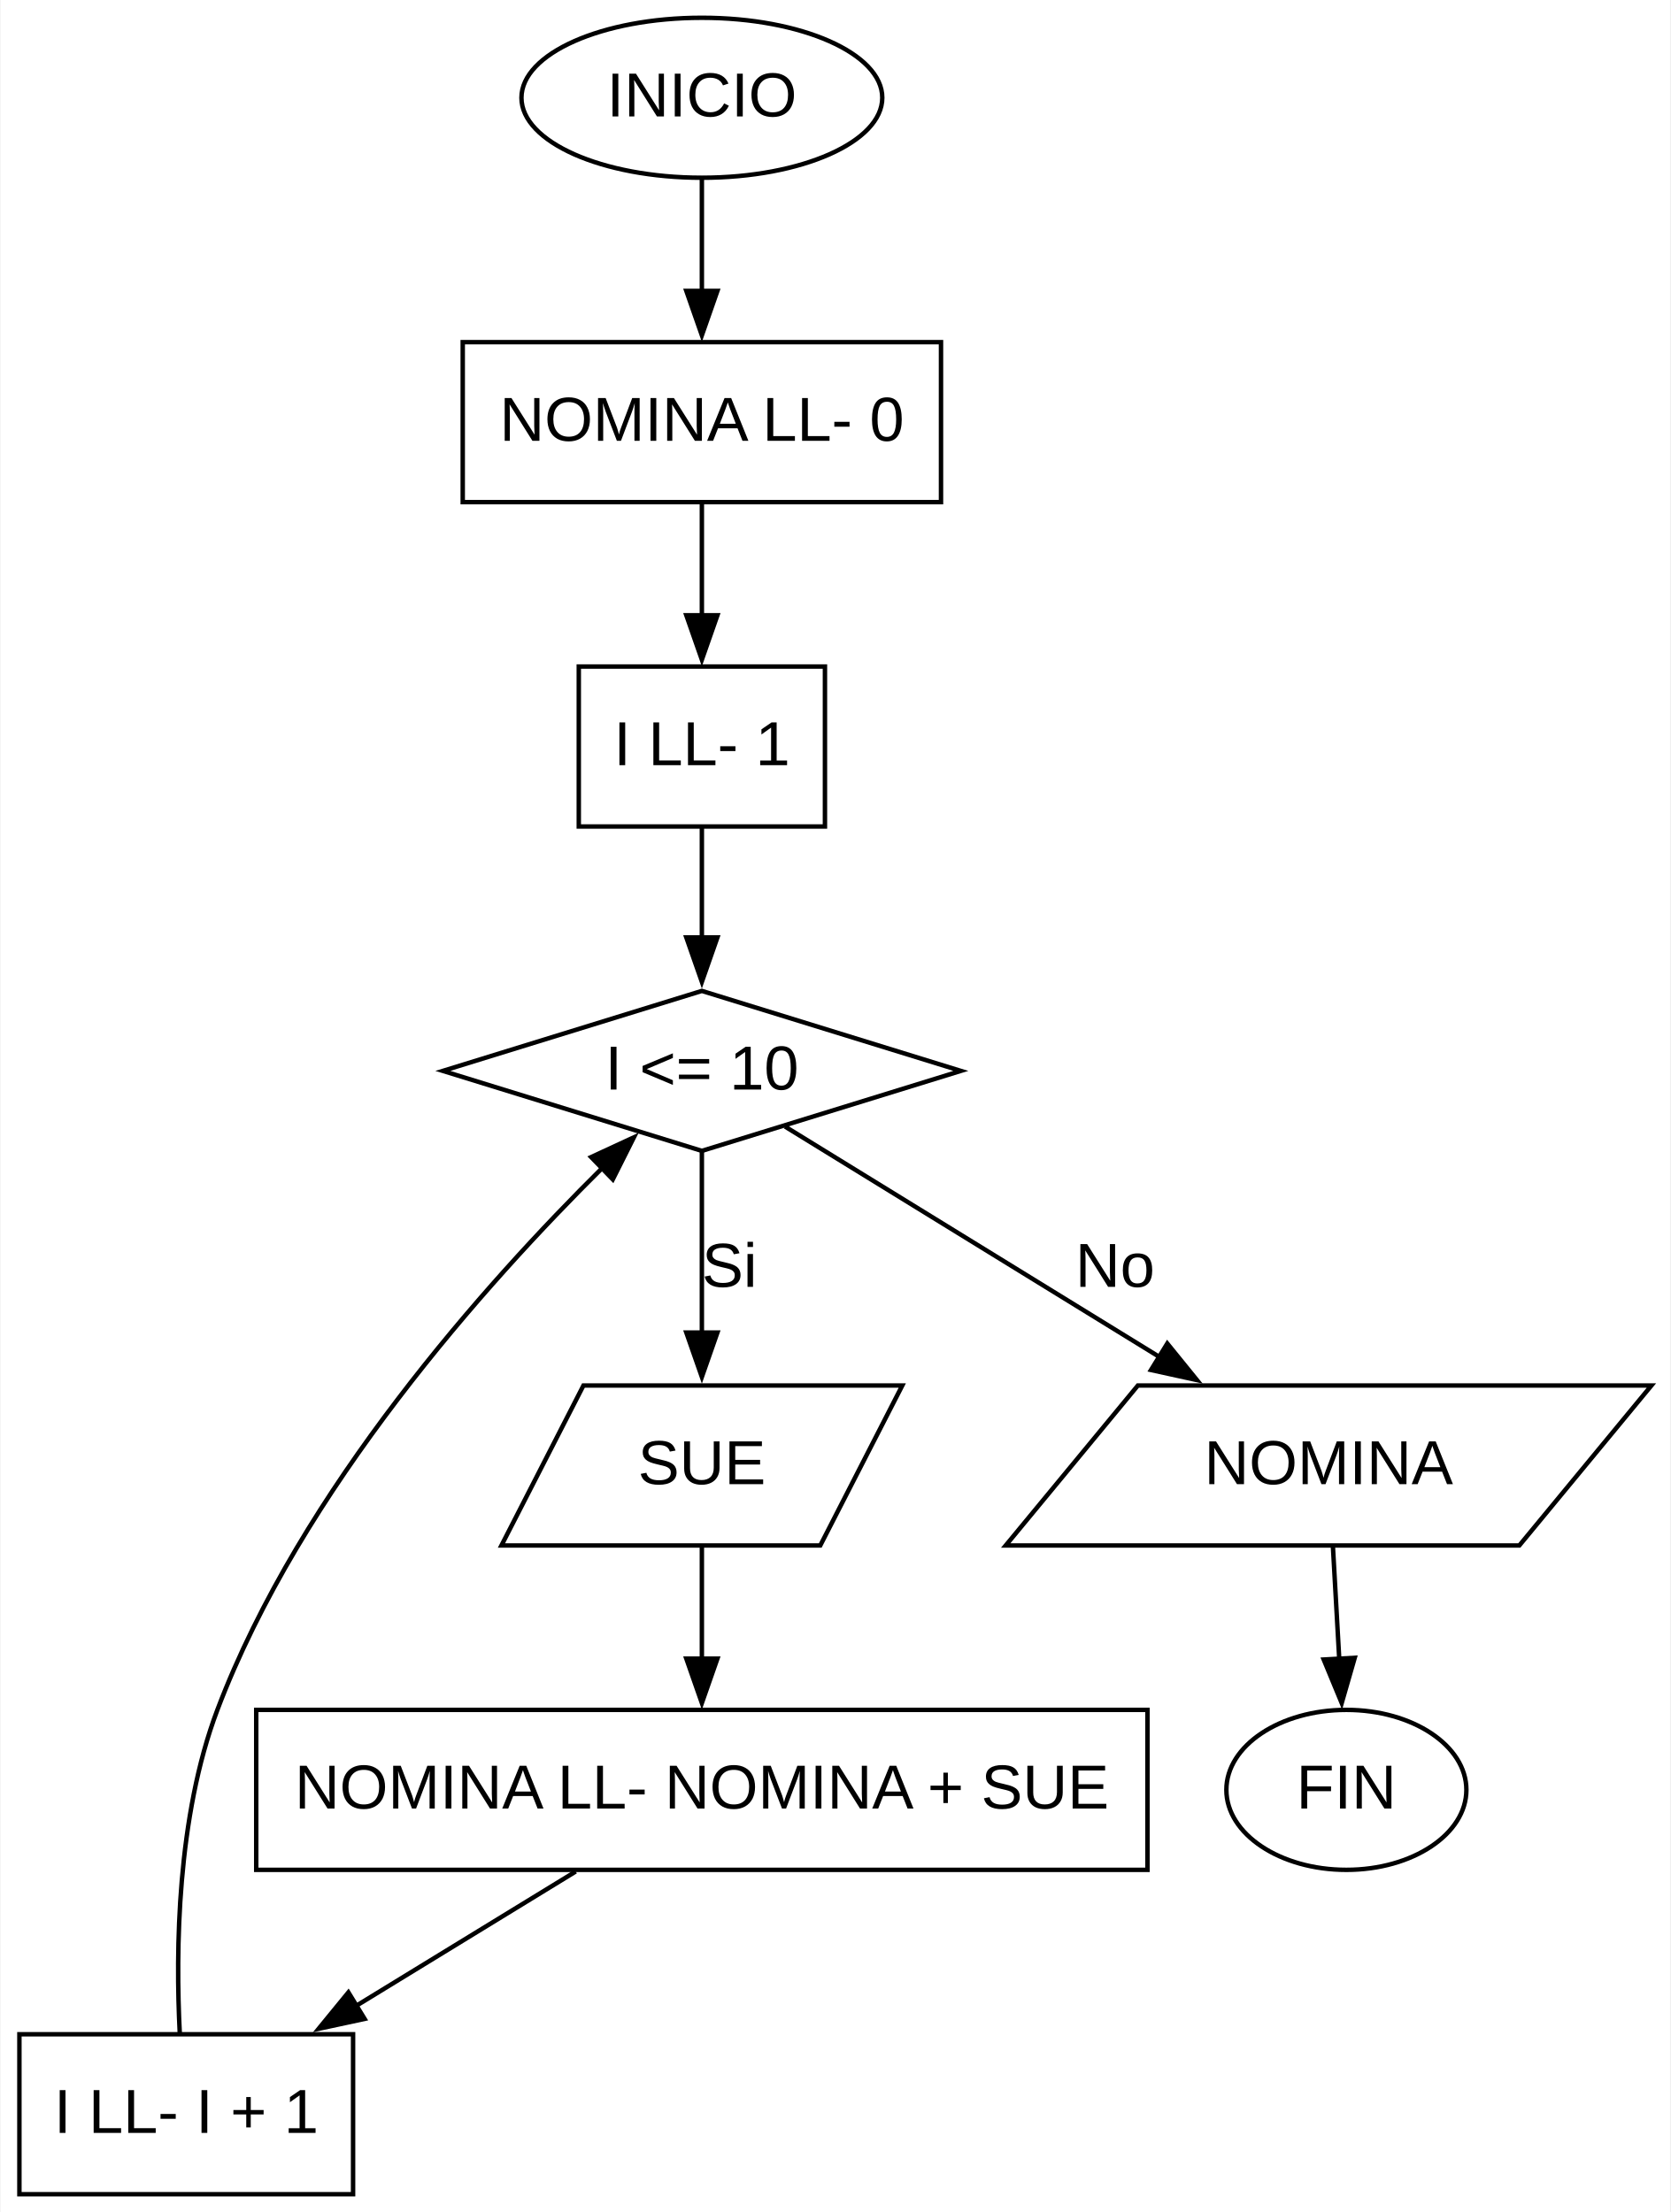
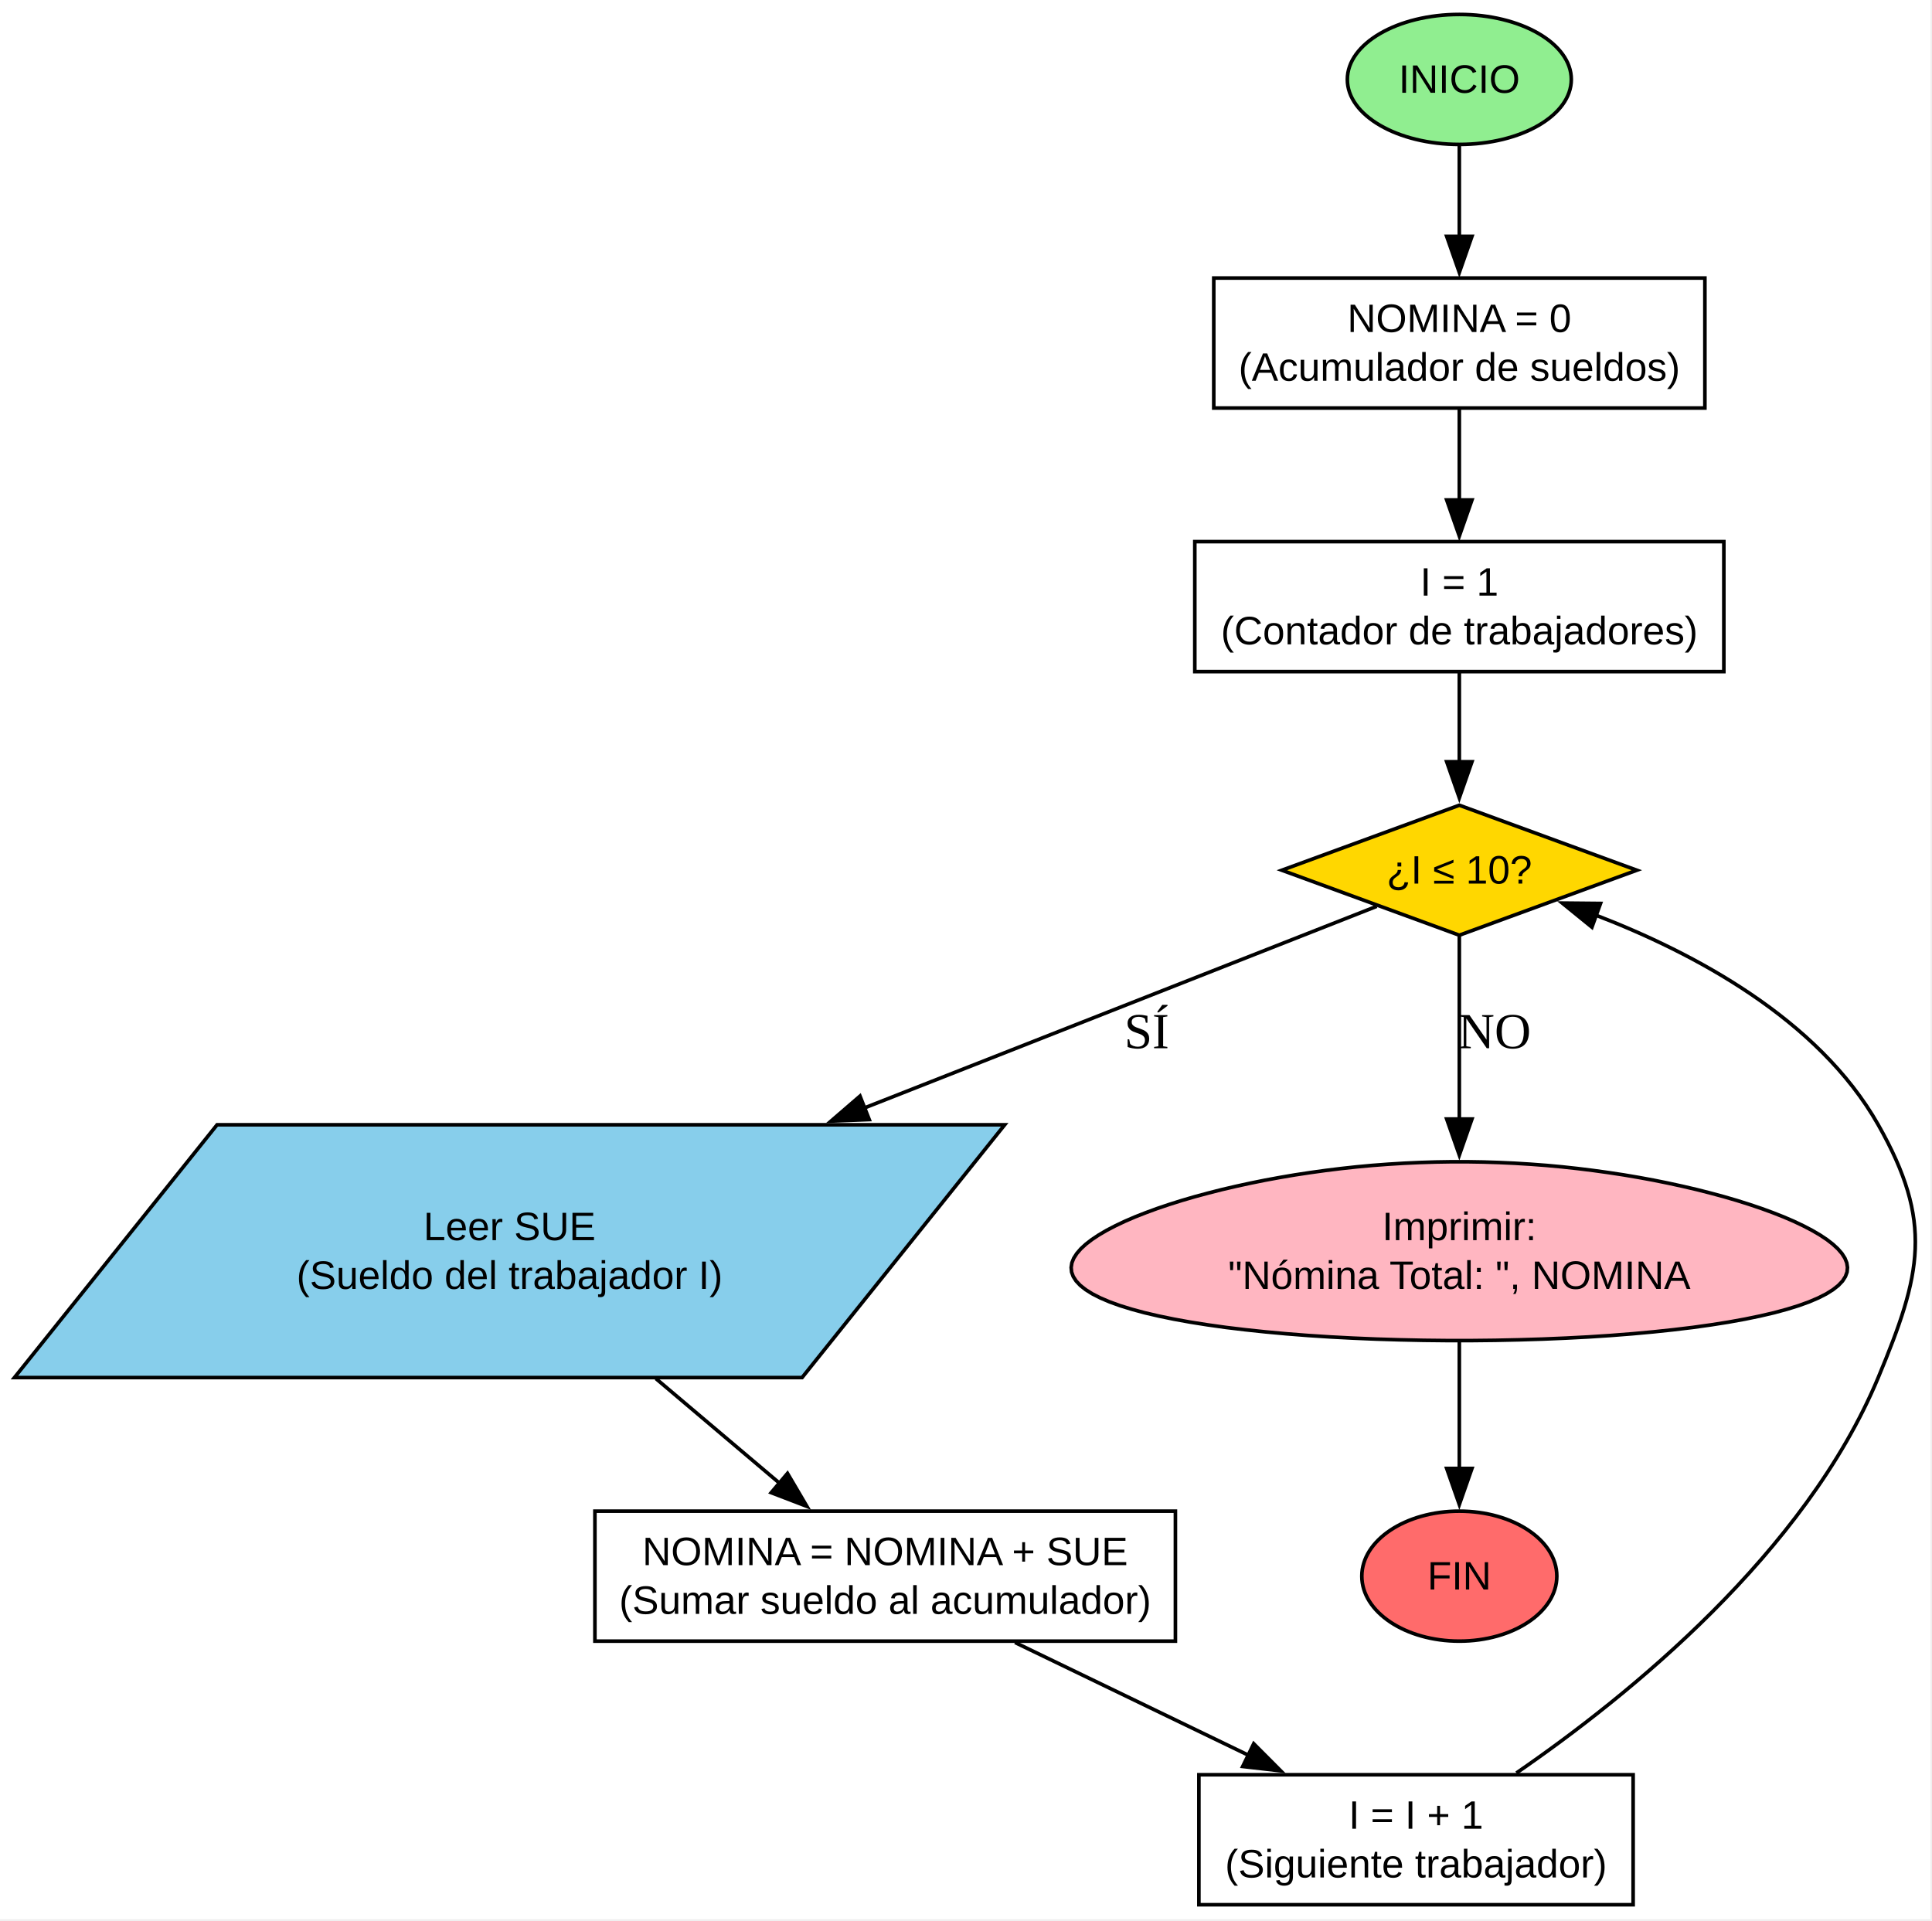
- <svg xmlns="http://www.w3.org/2000/svg" width="376pt" height="498pt" viewBox="0.00 0.00 375.58 497.80">
-   <g id="graph0" class="graph" transform="translate(4,493.8) scale(1)" data-name="Diagrama_3_3">
-     <polygon fill="white" stroke="none" points="-4,4 -4,-493.8 371.58,-493.8 371.58,4 -4,4" />
-     <g id="node1" class="node" pointer-events="visible" data-name="inicio">
-       <ellipse fill="none" stroke="black" cx="153.77" cy="-471.8" rx="40.59" ry="18" />
-       <text text-anchor="middle" x="153.77" y="-467.6" font-family="Arial" font-size="14.00">INICIO</text>
+ <svg xmlns="http://www.w3.org/2000/svg" width="535pt" height="532pt" viewBox="0.00 0.00 535.00 532.00">
+   <g id="graph0" class="graph" transform="scale(1 1) rotate(0) translate(4 527.5)">
+     <polygon fill="white" stroke="none" points="-4,4 -4,-527.5 530.56,-527.5 530.56,4 -4,4" />
+     <g id="node1" class="node">
+       <ellipse fill="#90ee90" stroke="black" cx="400.11" cy="-505.5" rx="31.01" ry="18" />
+       <text xml:space="preserve" text-anchor="middle" x="400.11" y="-501.8" font-family="Arial" font-size="11.00">INICIO</text>
    </g>
-     <g id="node3" class="node" pointer-events="visible" data-name="init_nom">
-       <polygon fill="none" stroke="black" points="207.57,-416.8 99.97,-416.8 99.97,-380.8 207.57,-380.8 207.57,-416.8" />
-       <text text-anchor="middle" x="153.77" y="-394.6" font-family="Arial" font-size="14.00">NOMINA LL- 0</text>
+     <g id="node2" class="node">
+       <polygon fill="none" stroke="black" points="468.11,-450.5 332.11,-450.5 332.11,-414.5 468.11,-414.5 468.11,-450.5" />
+       <text xml:space="preserve" text-anchor="middle" x="400.11" y="-435.55" font-family="Arial" font-size="11.00">NOMINA = 0</text>
+       <text xml:space="preserve" text-anchor="middle" x="400.11" y="-422.05" font-family="Arial" font-size="11.00">(Acumulador de sueldos)</text>
    </g>
-     <g id="edge1" class="edge" data-name="inicio-&gt;init_nom">
-       <path fill="none" stroke="black" d="M153.77,-453.61C153.77,-446.03 153.77,-436.9 153.77,-428.34" />
-       <polygon fill="black" stroke="black" points="157.27,-428.34 153.77,-418.34 150.27,-428.34 157.27,-428.34" />
+     <g id="edge1" class="edge">
+       <path fill="none" stroke="black" d="M400.11,-487.31C400.11,-479.73 400.11,-470.6 400.11,-462.04" />
+       <polygon fill="black" stroke="black" points="403.61,-462.04 400.11,-452.04 396.61,-462.04 403.61,-462.04" />
    </g>
-     <g id="node2" class="node" pointer-events="visible" data-name="fin">
-       <ellipse fill="none" stroke="black" cx="298.77" cy="-91" rx="27" ry="18" />
-       <text text-anchor="middle" x="298.77" y="-86.8" font-family="Arial" font-size="14.00">FIN</text>
+     <g id="node3" class="node">
+       <polygon fill="none" stroke="black" points="473.36,-377.5 326.86,-377.5 326.86,-341.5 473.36,-341.5 473.36,-377.5" />
+       <text xml:space="preserve" text-anchor="middle" x="400.11" y="-362.55" font-family="Arial" font-size="11.00">I = 1</text>
+       <text xml:space="preserve" text-anchor="middle" x="400.11" y="-349.05" font-family="Arial" font-size="11.00">(Contador de trabajadores)</text>
    </g>
-     <g id="node4" class="node" pointer-events="visible" data-name="init_i">
-       <polygon fill="none" stroke="black" points="181.46,-343.8 126.08,-343.8 126.08,-307.8 181.46,-307.8 181.46,-343.8" />
-       <text text-anchor="middle" x="153.77" y="-321.6" font-family="Arial" font-size="14.00">I LL- 1</text>
+     <g id="edge2" class="edge">
+       <path fill="none" stroke="black" d="M400.11,-414.31C400.11,-406.73 400.11,-397.6 400.11,-389.04" />
+       <polygon fill="black" stroke="black" points="403.61,-389.04 400.11,-379.04 396.61,-389.04 403.61,-389.04" />
    </g>
-     <g id="edge2" class="edge" data-name="init_nom-&gt;init_i">
-       <path fill="none" stroke="black" d="M153.77,-380.61C153.77,-373.03 153.77,-363.9 153.77,-355.34" />
-       <polygon fill="black" stroke="black" points="157.27,-355.34 153.77,-345.34 150.27,-355.34 157.27,-355.34" />
+     <g id="node4" class="node">
+       <polygon fill="#ffd700" stroke="black" points="400.11,-304.5 350.96,-286.5 400.11,-268.5 449.26,-286.5 400.11,-304.5" />
+       <text xml:space="preserve" text-anchor="middle" x="400.11" y="-282.8" font-family="Arial" font-size="11.00">¿I ≤ 10?</text>
    </g>
-     <g id="node9" class="node" pointer-events="visible" data-name="cond">
-       <polygon fill="none" stroke="black" points="153.77,-270.8 95.5,-252.8 153.77,-234.8 212.03,-252.8 153.77,-270.8" />
-       <text text-anchor="middle" x="153.77" y="-248.6" font-family="Arial" font-size="14.00">I &lt;= 10</text>
+     <g id="edge3" class="edge">
+       <path fill="none" stroke="black" d="M400.11,-341.31C400.11,-333.84 400.11,-324.87 400.11,-316.42" />
+       <polygon fill="black" stroke="black" points="403.61,-316.54 400.11,-306.54 396.61,-316.54 403.61,-316.54" />
    </g>
-     <g id="edge3" class="edge" data-name="init_i-&gt;cond">
-       <path fill="none" stroke="black" d="M153.77,-307.61C153.77,-300.14 153.77,-291.17 153.77,-282.72" />
-       <polygon fill="black" stroke="black" points="157.27,-282.84 153.77,-272.84 150.27,-282.84 157.27,-282.84" />
+     <g id="node5" class="node">
+       <polygon fill="#87ceeb" stroke="black" points="274.22,-216 56.11,-216 0,-146 218.11,-146 274.22,-216" />
+       <text xml:space="preserve" text-anchor="middle" x="137.11" y="-184.05" font-family="Arial" font-size="11.00">Leer SUE</text>
+       <text xml:space="preserve" text-anchor="middle" x="137.11" y="-170.55" font-family="Arial" font-size="11.00">(Sueldo del trabajador I)</text>
    </g>
-     <g id="node5" class="node" pointer-events="visible" data-name="proceso_nom">
-       <polygon fill="none" stroke="black" points="254.02,-109 53.51,-109 53.51,-73 254.02,-73 254.02,-109" />
-       <text text-anchor="middle" x="153.77" y="-86.8" font-family="Arial" font-size="14.00">NOMINA LL- NOMINA + SUE</text>
+     <g id="edge4" class="edge">
+       <path fill="none" stroke="black" d="M377.23,-276.5C345.66,-264.07 286.8,-240.91 235.25,-220.62" />
+       <polygon fill="black" stroke="black" points="236.71,-217.44 226.13,-217.03 234.15,-223.95 236.71,-217.44" />
+       <text xml:space="preserve" text-anchor="middle" x="313.53" y="-237.2" font-family="Times New Roman,serif" font-size="14.00">SÍ</text>
    </g>
-     <g id="node6" class="node" pointer-events="visible" data-name="increment_i">
-       <polygon fill="none" stroke="black" points="75.3,-36 0.23,-36 0.23,0 75.3,0 75.3,-36" />
-       <text text-anchor="middle" x="37.77" y="-13.8" font-family="Arial" font-size="14.00">I LL- I + 1</text>
+     <g id="node8" class="node">
+       <polygon fill="#ffb6c1" stroke="black" points="410.06,-156.31 416.64,-156.45 423.16,-156.65 429.58,-156.92 435.89,-157.25 442.04,-157.65 448.03,-158.12 453.82,-158.65 459.4,-159.24 464.74,-159.88 469.82,-160.59 474.63,-161.35 479.16,-162.17 483.38,-163.04 487.28,-163.95 490.85,-164.92 494.09,-165.92 496.99,-166.97 499.54,-168.06 501.74,-169.18 503.59,-170.34 505.08,-171.52 506.23,-172.73 507.02,-173.97 507.48,-175.22 507.6,-176.49 507.4,-177.77 506.88,-179.06 506.06,-180.35 504.93,-181.65 503.53,-182.94 501.86,-184.23 499.93,-185.51 497.75,-186.78 495.35,-188.03 492.74,-189.27 489.93,-190.48 486.94,-191.66 483.77,-192.82 480.45,-193.94 476.99,-195.03 473.4,-196.08 469.69,-197.08 465.88,-198.05 461.98,-198.96 457.99,-199.83 453.94,-200.65 449.82,-201.41 445.65,-202.12 441.43,-202.76 437.17,-203.35 432.88,-203.88 428.56,-204.35 424.22,-204.75 419.86,-205.08 415.48,-205.35 411.1,-205.55 406.71,-205.69 402.31,-205.76 397.91,-205.76 393.52,-205.69 389.12,-205.55 384.74,-205.35 380.36,-205.08 376,-204.75 371.66,-204.35 367.34,-203.88 363.05,-203.35 358.79,-202.76 354.57,-202.12 350.4,-201.41 346.28,-200.65 342.23,-199.83 338.24,-198.96 334.34,-198.05 330.53,-197.08 326.82,-196.08 323.23,-195.03 319.77,-193.94 316.45,-192.82 313.29,-191.66 310.29,-190.48 307.48,-189.27 304.87,-188.03 302.47,-186.78 300.3,-185.51 298.37,-184.23 296.69,-182.94 295.29,-181.65 294.17,-180.35 293.34,-179.06 292.82,-177.77 292.62,-176.49 292.74,-175.22 293.2,-173.97 294,-172.73 295.14,-171.52 296.63,-170.34 298.48,-169.18 300.68,-168.06 303.23,-166.97 306.13,-165.92 309.37,-164.92 312.94,-163.95 316.85,-163.04 321.06,-162.17 325.59,-161.35 330.4,-160.59 335.48,-159.88 340.82,-159.24 346.4,-158.65 352.19,-158.12 358.18,-157.65 364.33,-157.25 370.64,-156.92 377.06,-156.65 383.58,-156.45 390.16,-156.31 396.79,-156.24 403.43,-156.24 410.06,-156.31" />
+       <text xml:space="preserve" text-anchor="middle" x="400.11" y="-184.05" font-family="Arial" font-size="11.00">Imprimir:</text>
+       <text xml:space="preserve" text-anchor="middle" x="400.11" y="-170.55" font-family="Arial" font-size="11.00">"Nómina Total: ", NOMINA</text>
    </g>
-     <g id="edge6" class="edge" data-name="proceso_nom-&gt;increment_i">
-       <path fill="none" stroke="black" d="M125.39,-72.63C110.5,-63.52 92.06,-52.23 75.94,-42.36" />
-       <polygon fill="black" stroke="black" points="77.9,-39.46 67.54,-37.23 74.25,-45.43 77.9,-39.46" />
+     <g id="edge8" class="edge">
+       <path fill="none" stroke="black" d="M400.11,-268.41C400.11,-254.6 400.11,-234.7 400.11,-217.48" />
+       <polygon fill="black" stroke="black" points="403.61,-217.6 400.11,-207.6 396.61,-217.6 403.61,-217.6" />
+       <text xml:space="preserve" text-anchor="middle" x="409.86" y="-237.2" font-family="Times New Roman,serif" font-size="14.00">NO</text>
    </g>
-     <g id="edge7" class="edge" data-name="increment_i-&gt;cond">
-       <path fill="none" stroke="black" d="M36.31,-36.2C35.36,-54.79 35.67,-84.96 44.77,-109 63.51,-158.53 105.34,-205.18 131.39,-230.98" />
-       <polygon fill="black" stroke="black" points="128.86,-233.4 138.48,-237.85 133.73,-228.38 128.86,-233.4" />
+     <g id="node6" class="node">
+       <polygon fill="none" stroke="black" points="321.49,-109 160.74,-109 160.74,-73 321.49,-73 321.49,-109" />
+       <text xml:space="preserve" text-anchor="middle" x="241.11" y="-94.05" font-family="Arial" font-size="11.00">NOMINA = NOMINA + SUE</text>
+       <text xml:space="preserve" text-anchor="middle" x="241.11" y="-80.55" font-family="Arial" font-size="11.00">(Sumar sueldo al acumulador)</text>
    </g>
-     <g id="node7" class="node" pointer-events="visible" data-name="lectura">
-       <polygon fill="none" stroke="black" points="198.86,-182 127.13,-182 108.68,-146 180.41,-146 198.86,-182" />
-       <text text-anchor="middle" x="153.77" y="-159.8" font-family="Arial" font-size="14.00">SUE</text>
+     <g id="edge5" class="edge">
+       <path fill="none" stroke="black" d="M177.62,-145.72C189.11,-136 201.4,-125.6 212.07,-116.57" />
+       <polygon fill="black" stroke="black" points="214.07,-119.46 219.44,-110.33 209.55,-114.12 214.07,-119.46" />
    </g>
-     <g id="edge5" class="edge" data-name="lectura-&gt;proceso_nom">
-       <path fill="none" stroke="black" d="M153.77,-145.81C153.77,-138.23 153.77,-129.1 153.77,-120.54" />
-       <polygon fill="black" stroke="black" points="157.27,-120.54 153.77,-110.54 150.27,-120.54 157.27,-120.54" />
+     <g id="node7" class="node">
+       <polygon fill="none" stroke="black" points="448.24,-36 327.99,-36 327.99,0 448.24,0 448.24,-36" />
+       <text xml:space="preserve" text-anchor="middle" x="388.11" y="-21.05" font-family="Arial" font-size="11.00">I = I + 1</text>
+       <text xml:space="preserve" text-anchor="middle" x="388.11" y="-7.55" font-family="Arial" font-size="11.00">(Siguiente trabajador)</text>
    </g>
-     <g id="node8" class="node" pointer-events="visible" data-name="escritura">
-       <polygon fill="none" stroke="black" points="367.4,-182 251.86,-182 222.13,-146 337.68,-146 367.4,-182" />
-       <text text-anchor="middle" x="294.77" y="-159.8" font-family="Arial" font-size="14.00">NOMINA</text>
+     <g id="edge6" class="edge">
+       <path fill="none" stroke="black" d="M277.07,-72.63C296.56,-63.22 320.86,-51.48 341.75,-41.39" />
+       <polygon fill="black" stroke="black" points="343.17,-44.59 350.65,-37.09 340.12,-38.29 343.17,-44.59" />
    </g>
-     <g id="edge9" class="edge" data-name="escritura-&gt;fin">
-       <path fill="none" stroke="black" d="M295.74,-145.81C296.17,-138.14 296.69,-128.89 297.18,-120.24" />
-       <polygon fill="black" stroke="black" points="300.65,-120.72 297.72,-110.54 293.67,-120.33 300.65,-120.72" />
+     <g id="edge7" class="edge">
+       <path fill="none" stroke="black" d="M415.92,-36.49C447.08,-57.93 495.89,-97.45 516.11,-146 528.07,-174.72 531.45,-188.93 516.11,-216 499.48,-245.35 464.97,-263.65 437.89,-274.06" />
+       <polygon fill="black" stroke="black" points="436.83,-270.72 428.61,-277.4 439.21,-277.3 436.83,-270.72" />
    </g>
-     <g id="edge4" class="edge" data-name="cond-&gt;lectura">
-       <path fill="none" stroke="black" d="M153.77,-234.65C153.77,-222.96 153.77,-207.19 153.77,-193.62" />
-       <polygon fill="black" stroke="black" points="157.27,-193.92 153.77,-183.92 150.27,-193.92 157.27,-193.92" />
-       <text text-anchor="middle" x="159.99" y="-204.2" font-family="Arial" font-size="14.00">Si</text>
+     <g id="node9" class="node">
+       <ellipse fill="#ff6b6b" stroke="black" cx="400.11" cy="-91" rx="27" ry="18" />
+       <text xml:space="preserve" text-anchor="middle" x="400.11" y="-87.3" font-family="Arial" font-size="11.00">FIN</text>
    </g>
-     <g id="edge8" class="edge" data-name="cond-&gt;escritura">
-       <path fill="none" stroke="black" d="M172.49,-240.27C193.91,-227.09 229.53,-205.16 256.82,-188.36" />
-       <polygon fill="black" stroke="black" points="258.48,-191.45 265.16,-183.22 254.81,-185.49 258.48,-191.45" />
-       <text text-anchor="middle" x="246.72" y="-204.2" font-family="Arial" font-size="14.00">No</text>
+     <g id="edge9" class="edge">
+       <path fill="none" stroke="black" d="M400.11,-155.95C400.11,-145 400.11,-131.95 400.11,-120.51" />
+       <polygon fill="black" stroke="black" points="403.61,-120.83 400.11,-110.83 396.61,-120.83 403.61,-120.83" />
    </g>
  </g>
</svg>
